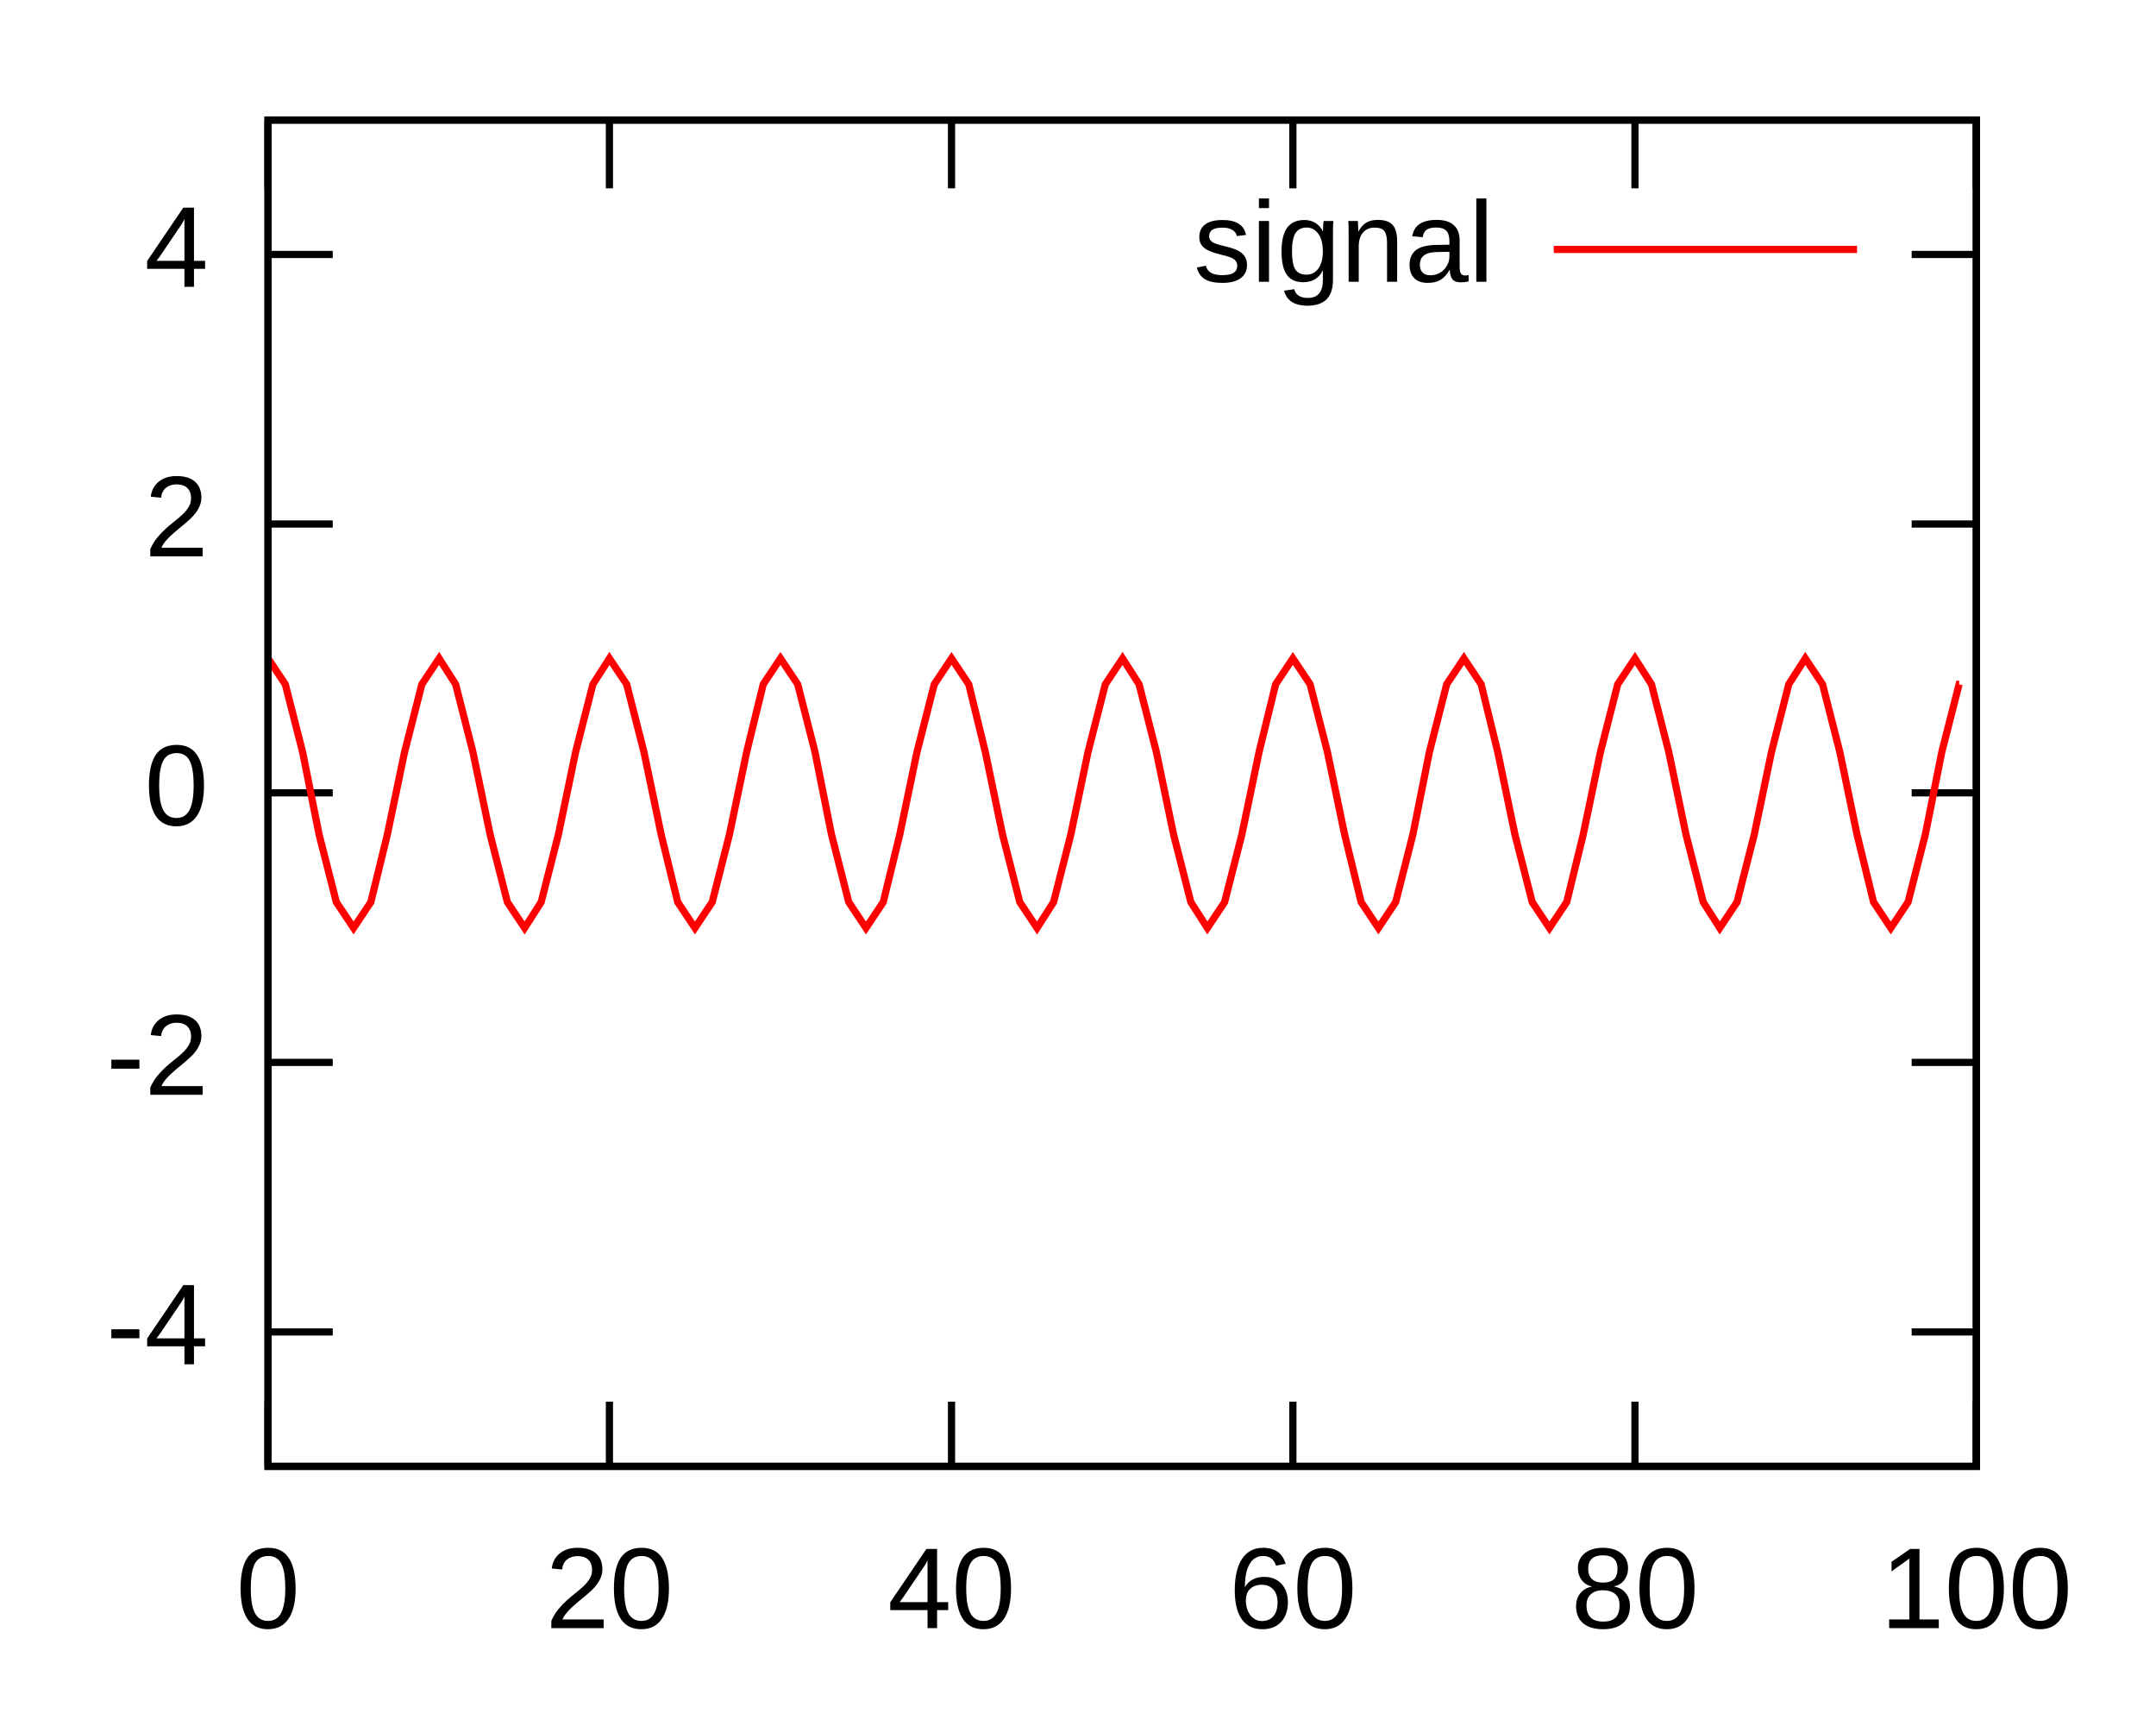
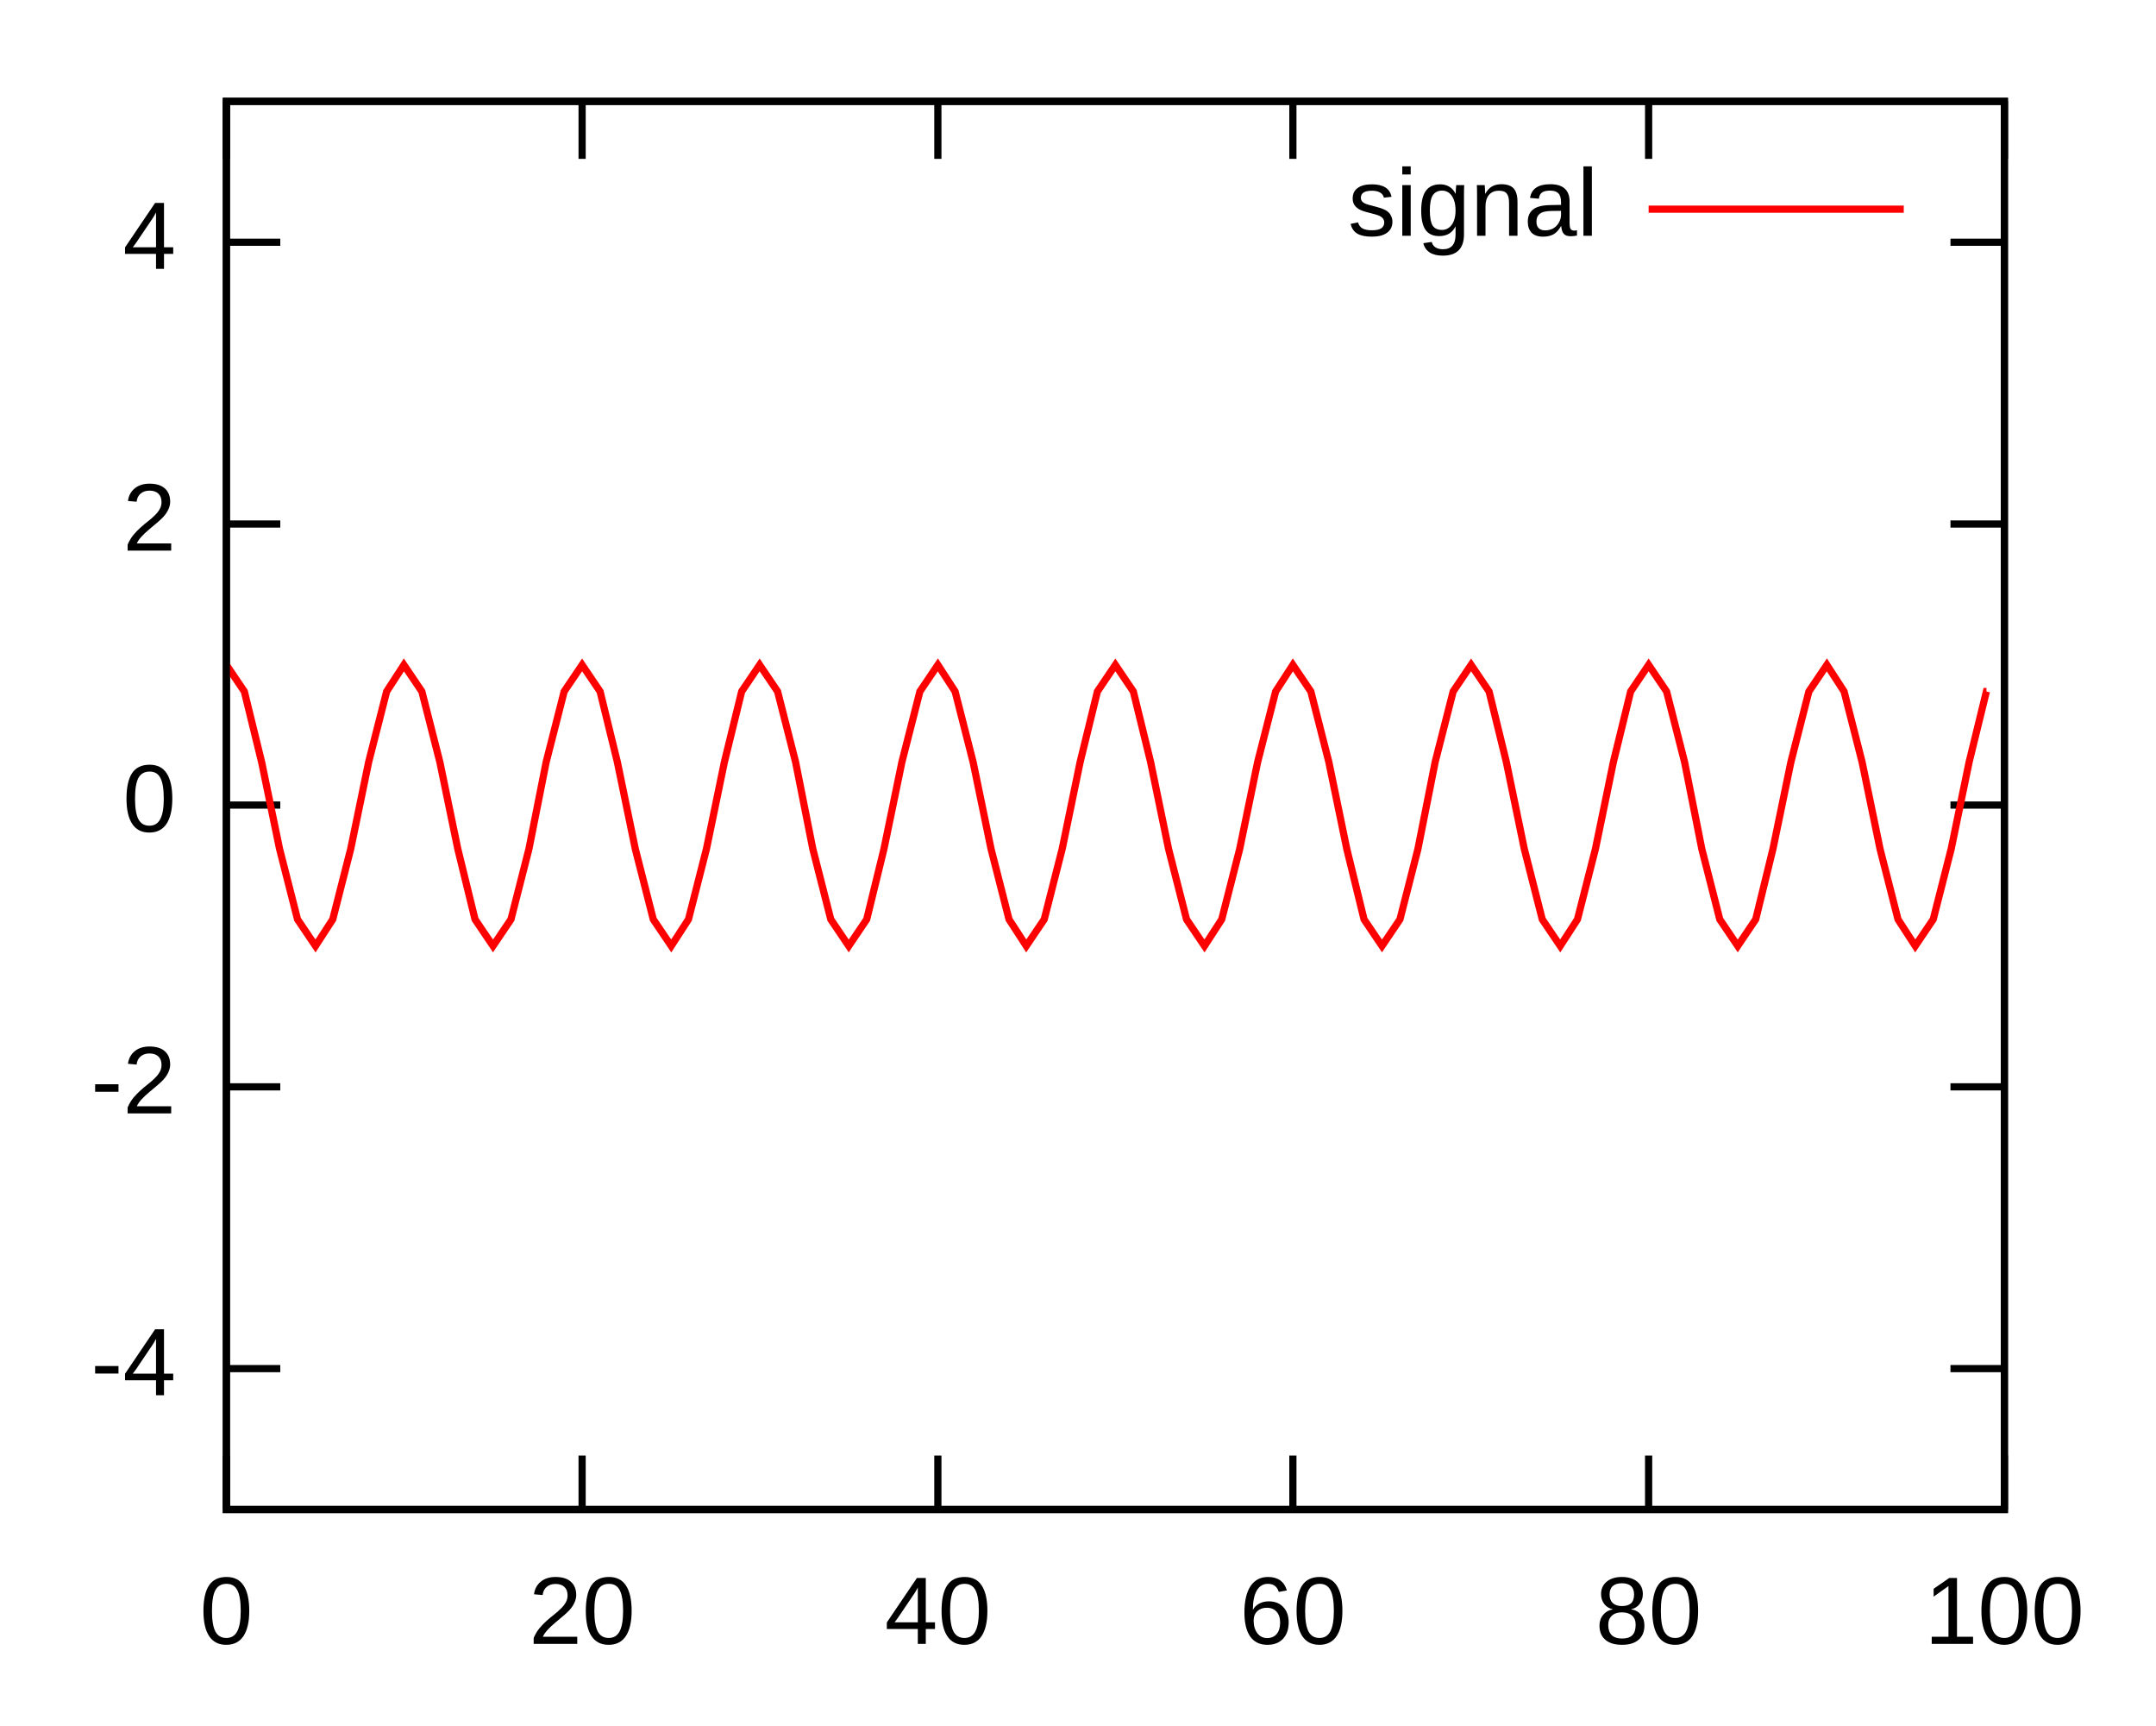
<svg xmlns="http://www.w3.org/2000/svg" xmlns:xlink="http://www.w3.org/1999/xlink" width="300" height="240" viewBox="0 0 300 240">
  <g id="gnuplot_canvas">
    <rect x="0" y="0" width="300" height="240" fill="none" />
    <defs>
      <circle id="gpDot" r="0.5" stroke-width="0.5" />
-       <path id="gpPt0" stroke-width="0.222" stroke="currentColor" d="M-1,0 h2 M0,-1 v2" />
-       <path id="gpPt1" stroke-width="0.222" stroke="currentColor" d="M-1,-1 L1,1 M1,-1 L-1,1" />
-       <path id="gpPt2" stroke-width="0.222" stroke="currentColor" d="M-1,0 L1,0 M0,-1 L0,1 M-1,-1 L1,1 M-1,1 L1,-1" />
-       <rect id="gpPt3" stroke-width="0.222" stroke="currentColor" x="-1" y="-1" width="2" height="2" />
-       <rect id="gpPt4" stroke-width="0.222" stroke="currentColor" fill="currentColor" x="-1" y="-1" width="2" height="2" />
-       <circle id="gpPt5" stroke-width="0.222" stroke="currentColor" cx="0" cy="0" r="1" />
+       <path id="gpPt0" stroke-width="0.267" stroke="currentColor" d="M-1,0 h2 M0,-1 v2" />
+       <path id="gpPt1" stroke-width="0.267" stroke="currentColor" d="M-1,-1 L1,1 M1,-1 L-1,1" />
+       <path id="gpPt2" stroke-width="0.267" stroke="currentColor" d="M-1,0 L1,0 M0,-1 L0,1 M-1,-1 L1,1 M-1,1 L1,-1" />
+       <rect id="gpPt3" stroke-width="0.267" stroke="currentColor" x="-1" y="-1" width="2" height="2" />
+       <rect id="gpPt4" stroke-width="0.267" stroke="currentColor" fill="currentColor" x="-1" y="-1" width="2" height="2" />
+       <circle id="gpPt5" stroke-width="0.267" stroke="currentColor" cx="0" cy="0" r="1" />
      <use xlink:href="#gpPt5" id="gpPt6" fill="currentColor" stroke="none" />
-       <path id="gpPt7" stroke-width="0.222" stroke="currentColor" d="M0,-1.33 L-1.33,0.67 L1.33,0.67 z" />
+       <path id="gpPt7" stroke-width="0.267" stroke="currentColor" d="M0,-1.33 L-1.33,0.67 L1.33,0.67 z" />
      <use xlink:href="#gpPt7" id="gpPt8" fill="currentColor" stroke="none" />
      <use xlink:href="#gpPt7" id="gpPt9" stroke="currentColor" transform="rotate(180)" />
      <use xlink:href="#gpPt9" id="gpPt10" fill="currentColor" stroke="none" />
      <use xlink:href="#gpPt3" id="gpPt11" stroke="currentColor" transform="rotate(45)" />
      <use xlink:href="#gpPt11" id="gpPt12" fill="currentColor" stroke="none" />
    </defs>
    <g style="fill:none; color:white; stroke:currentColor; stroke-width:1.00; stroke-linecap:butt; stroke-linejoin:miter">
</g>
    <g style="fill:none; color:black; stroke:currentColor; stroke-width:1.00; stroke-linecap:butt; stroke-linejoin:miter">
-       <path stroke="black" d="M37.3,185.3 L46.3,185.3 M275.0,185.3 L266.0,185.3  h0.01" />
-       <g transform="translate(29.0,189.8)" style="stroke:none; fill:black; font-family:Arial; font-size:12.00pt; text-anchor:end">
+       <path stroke="black" d="M31.5,190.4 L39.0,190.4 M278.9,190.4 L271.4,190.4  h0.01" />
+       <g transform="translate(24.5,194.1)" style="stroke:none; fill:black; font-family:Arial; font-size:10.00pt; text-anchor:end">
        <text>-4</text>
      </g>
-       <path stroke="black" d="M37.3,147.8 L46.3,147.8 M275.0,147.8 L266.0,147.8  h0.01" />
-       <g transform="translate(29.0,152.3)" style="stroke:none; fill:black; font-family:Arial; font-size:12.00pt; text-anchor:end">
+       <path stroke="black" d="M31.5,151.2 L39.0,151.2 M278.9,151.2 L271.4,151.2  h0.01" />
+       <g transform="translate(24.5,154.9)" style="stroke:none; fill:black; font-family:Arial; font-size:10.00pt; text-anchor:end">
        <text>-2</text>
      </g>
-       <path stroke="black" d="M37.3,110.3 L46.3,110.3 M275.0,110.3 L266.0,110.3  h0.01" />
-       <g transform="translate(29.0,114.8)" style="stroke:none; fill:black; font-family:Arial; font-size:12.00pt; text-anchor:end">
+       <path stroke="black" d="M31.5,112.0 L39.0,112.0 M278.9,112.0 L271.4,112.0  h0.01" />
+       <g transform="translate(24.5,115.7)" style="stroke:none; fill:black; font-family:Arial; font-size:10.00pt; text-anchor:end">
        <text> 0</text>
      </g>
-       <path stroke="black" d="M37.3,72.9 L46.3,72.9 M275.0,72.9 L266.0,72.9  h0.01" />
-       <g transform="translate(29.0,77.4)" style="stroke:none; fill:black; font-family:Arial; font-size:12.00pt; text-anchor:end">
+       <path stroke="black" d="M31.5,72.9 L39.0,72.9 M278.9,72.9 L271.4,72.9  h0.01" />
+       <g transform="translate(24.5,76.6)" style="stroke:none; fill:black; font-family:Arial; font-size:10.00pt; text-anchor:end">
        <text> 2</text>
      </g>
-       <path stroke="black" d="M37.3,35.4 L46.3,35.4 M275.0,35.4 L266.0,35.4  h0.01" />
-       <g transform="translate(29.0,39.9)" style="stroke:none; fill:black; font-family:Arial; font-size:12.00pt; text-anchor:end">
+       <path stroke="black" d="M31.5,33.7 L39.0,33.7 M278.9,33.7 L271.4,33.7  h0.01" />
+       <g transform="translate(24.5,37.4)" style="stroke:none; fill:black; font-family:Arial; font-size:10.00pt; text-anchor:end">
        <text> 4</text>
      </g>
-       <path stroke="black" d="M37.3,204.0 L37.3,195.0 M37.3,16.7 L37.3,25.7  h0.01" />
-       <g transform="translate(37.3,226.5)" style="stroke:none; fill:black; font-family:Arial; font-size:12.00pt; text-anchor:middle">
+       <path stroke="black" d="M31.5,210.0 L31.5,202.5 M31.5,14.1 L31.5,21.6  h0.01" />
+       <g transform="translate(31.5,228.7)" style="stroke:none; fill:black; font-family:Arial; font-size:10.00pt; text-anchor:middle">
        <text> 0</text>
      </g>
-       <path stroke="black" d="M84.8,204.0 L84.8,195.0 M84.8,16.7 L84.8,25.7  h0.01" />
-       <g transform="translate(84.8,226.5)" style="stroke:none; fill:black; font-family:Arial; font-size:12.00pt; text-anchor:middle">
+       <path stroke="black" d="M81.0,210.0 L81.0,202.5 M81.0,14.1 L81.0,21.6  h0.01" />
+       <g transform="translate(81.0,228.7)" style="stroke:none; fill:black; font-family:Arial; font-size:10.00pt; text-anchor:middle">
        <text> 20</text>
      </g>
-       <path stroke="black" d="M132.4,204.0 L132.4,195.0 M132.4,16.7 L132.4,25.7  h0.01" />
-       <g transform="translate(132.4,226.5)" style="stroke:none; fill:black; font-family:Arial; font-size:12.00pt; text-anchor:middle">
+       <path stroke="black" d="M130.5,210.0 L130.5,202.5 M130.5,14.1 L130.5,21.6  h0.01" />
+       <g transform="translate(130.5,228.7)" style="stroke:none; fill:black; font-family:Arial; font-size:10.00pt; text-anchor:middle">
        <text> 40</text>
      </g>
-       <path stroke="black" d="M179.9,204.0 L179.9,195.0 M179.9,16.7 L179.9,25.7  h0.01" />
-       <g transform="translate(179.9,226.5)" style="stroke:none; fill:black; font-family:Arial; font-size:12.00pt; text-anchor:middle">
+       <path stroke="black" d="M179.9,210.0 L179.9,202.5 M179.9,14.1 L179.9,21.6  h0.01" />
+       <g transform="translate(179.9,228.7)" style="stroke:none; fill:black; font-family:Arial; font-size:10.00pt; text-anchor:middle">
        <text> 60</text>
      </g>
-       <path stroke="black" d="M227.5,204.0 L227.5,195.0 M227.5,16.7 L227.5,25.7  h0.01" />
-       <g transform="translate(227.5,226.5)" style="stroke:none; fill:black; font-family:Arial; font-size:12.00pt; text-anchor:middle">
+       <path stroke="black" d="M229.4,210.0 L229.4,202.5 M229.4,14.1 L229.4,21.6  h0.01" />
+       <g transform="translate(229.4,228.7)" style="stroke:none; fill:black; font-family:Arial; font-size:10.00pt; text-anchor:middle">
        <text> 80</text>
      </g>
-       <path stroke="black" d="M275.0,204.0 L275.0,195.0 M275.0,16.7 L275.0,25.7  h0.01" />
-       <g transform="translate(275.0,226.5)" style="stroke:none; fill:black; font-family:Arial; font-size:12.00pt; text-anchor:middle">
+       <path stroke="black" d="M278.9,210.0 L278.9,202.5 M278.9,14.1 L278.9,21.6  h0.01" />
+       <g transform="translate(278.9,228.7)" style="stroke:none; fill:black; font-family:Arial; font-size:10.00pt; text-anchor:middle">
        <text> 100</text>
      </g>
-       <path stroke="black" d="M37.3,16.7 L37.3,204.0 L275.0,204.0 L275.0,16.7 L37.3,16.7 Z  h0.01" />
-       <g transform="translate(17.6,110.4) rotate(270)" style="stroke:none; fill:black; font-family:Arial; font-size:12.00pt; text-anchor:middle">
+       <path stroke="black" d="M31.5,14.1 L31.5,210.0 L278.9,210.0 L278.9,14.1 L31.5,14.1 Z  h0.01" />
+       <g transform="translate(14.7,112.1) rotate(270)" style="stroke:none; fill:black; font-family:Arial; font-size:10.00pt; text-anchor:middle">
        <text />
      </g>
-       <g transform="translate(156.1,30.2)" style="stroke:none; fill:black; font-family:Arial; font-size:12.00pt; text-anchor:middle">
+       <g transform="translate(155.2,25.3)" style="stroke:none; fill:black; font-family:Arial; font-size:10.00pt; text-anchor:middle">
        <text />
      </g>
    </g>
    <g id="gnuplot_plot_1">
      <g style="fill:none; color:red; stroke:currentColor; stroke-width:1.00; stroke-linecap:butt; stroke-linejoin:miter">
-         <g transform="translate(207.9,39.2)" style="stroke:none; fill:black; font-family:Arial; font-size:12.00pt; text-anchor:end">
+         <g transform="translate(222.4,32.8)" style="stroke:none; fill:black; font-family:Arial; font-size:10.00pt; text-anchor:end">
          <text>signal </text>
        </g>
-         <path d="M216.2,34.7 L258.4,34.7 M37.3,91.6 L39.7,95.2 L42.1,104.6 L44.4,116.1 L46.8,125.5 L49.2,129.1    L51.6,125.5 L53.9,116.1 L56.3,104.6 L58.7,95.2 L61.1,91.6 L63.4,95.2 L65.8,104.6 L68.2,116.1    L70.6,125.5 L73.0,129.1 L75.3,125.5 L77.7,116.1 L80.1,104.6 L82.5,95.2 L84.8,91.6 L87.2,95.2    L89.6,104.6 L92.0,116.1 L94.3,125.5 L96.7,129.1 L99.1,125.5 L101.5,116.1 L103.9,104.6 L106.2,95.2    L108.6,91.6 L111.0,95.2 L113.4,104.6 L115.7,116.1 L118.1,125.5 L120.5,129.1 L122.9,125.5 L125.2,116.1    L127.6,104.6 L130.0,95.2 L132.4,91.6 L134.8,95.2 L137.1,104.6 L139.5,116.1 L141.9,125.5 L144.3,129.1    L146.6,125.5 L149.0,116.1 L151.4,104.6 L153.8,95.2 L156.2,91.6 L158.5,95.2 L160.9,104.6 L163.3,116.1    L165.7,125.5 L168.0,129.1 L170.4,125.5 L172.8,116.1 L175.2,104.6 L177.5,95.2 L179.9,91.6 L182.3,95.2    L184.7,104.6 L187.1,116.1 L189.4,125.5 L191.8,129.1 L194.2,125.5 L196.6,116.1 L198.9,104.6 L201.3,95.2    L203.7,91.6 L206.1,95.2 L208.4,104.6 L210.8,116.1 L213.2,125.5 L215.6,129.1 L218.0,125.5 L220.3,116.1    L222.7,104.6 L225.1,95.2 L227.5,91.6 L229.8,95.2 L232.2,104.6 L234.6,116.1 L237.0,125.5 L239.3,129.1    L241.7,125.5 L244.1,116.1 L246.5,104.6 L248.9,95.2 L251.2,91.6 L253.6,95.2 L256.0,104.6 L258.4,116.1    L260.7,125.5 L263.1,129.1 L265.5,125.5 L267.9,116.1 L270.2,104.6 L272.6,95.2  h0.01" />
+         <path d="M229.4,29.1 L264.9,29.1 M31.5,92.5 L34.0,96.2 L36.4,106.0 L38.9,118.1 L41.4,127.9 L43.9,131.6    L46.3,127.9 L48.8,118.1 L51.3,106.0 L53.8,96.2 L56.2,92.5 L58.7,96.2 L61.2,106.0 L63.7,118.1    L66.1,127.9 L68.6,131.6 L71.1,127.9 L73.6,118.1 L76.0,106.0 L78.5,96.2 L81.0,92.5 L83.5,96.2    L85.9,106.0 L88.4,118.1 L90.9,127.9 L93.4,131.6 L95.8,127.9 L98.3,118.1 L100.8,106.0 L103.2,96.2    L105.7,92.5 L108.2,96.2 L110.7,106.0 L113.1,118.1 L115.6,127.9 L118.1,131.6 L120.6,127.9 L123.0,118.1    L125.5,106.0 L128.0,96.2 L130.5,92.5 L132.9,96.2 L135.4,106.0 L137.9,118.1 L140.4,127.9 L142.8,131.6    L145.3,127.9 L147.8,118.1 L150.3,106.0 L152.7,96.2 L155.2,92.5 L157.7,96.2 L160.1,106.0 L162.6,118.1    L165.1,127.9 L167.6,131.6 L170.0,127.9 L172.5,118.1 L175.0,106.0 L177.5,96.2 L179.9,92.5 L182.4,96.2    L184.9,106.0 L187.4,118.1 L189.8,127.9 L192.3,131.6 L194.8,127.9 L197.3,118.1 L199.7,106.0 L202.2,96.2    L204.7,92.5 L207.2,96.2 L209.6,106.0 L212.1,118.1 L214.6,127.9 L217.1,131.6 L219.5,127.9 L222.0,118.1    L224.5,106.0 L226.9,96.2 L229.4,92.5 L231.9,96.2 L234.4,106.0 L236.8,118.1 L239.3,127.9 L241.8,131.6    L244.3,127.9 L246.7,118.1 L249.2,106.0 L251.7,96.2 L254.2,92.5 L256.6,96.2 L259.1,106.0 L261.6,118.1    L264.1,127.9 L266.5,131.6 L269.0,127.9 L271.5,118.1 L274.0,106.0 L276.4,96.2  h0.01" />
      </g>
    </g>
    <g style="fill:none; color:black; stroke:currentColor; stroke-width:1.00; stroke-linecap:butt; stroke-linejoin:miter">
-       <path stroke="black" d="M37.3,16.7 L37.3,204.0 L275.0,204.0 L275.0,16.7 L37.3,16.7 Z  h0.01" />
+       <path stroke="black" d="M31.5,14.1 L31.5,210.0 L278.9,210.0 L278.9,14.1 L31.5,14.1 Z  h0.01" />
    </g>
  </g>
</svg>
